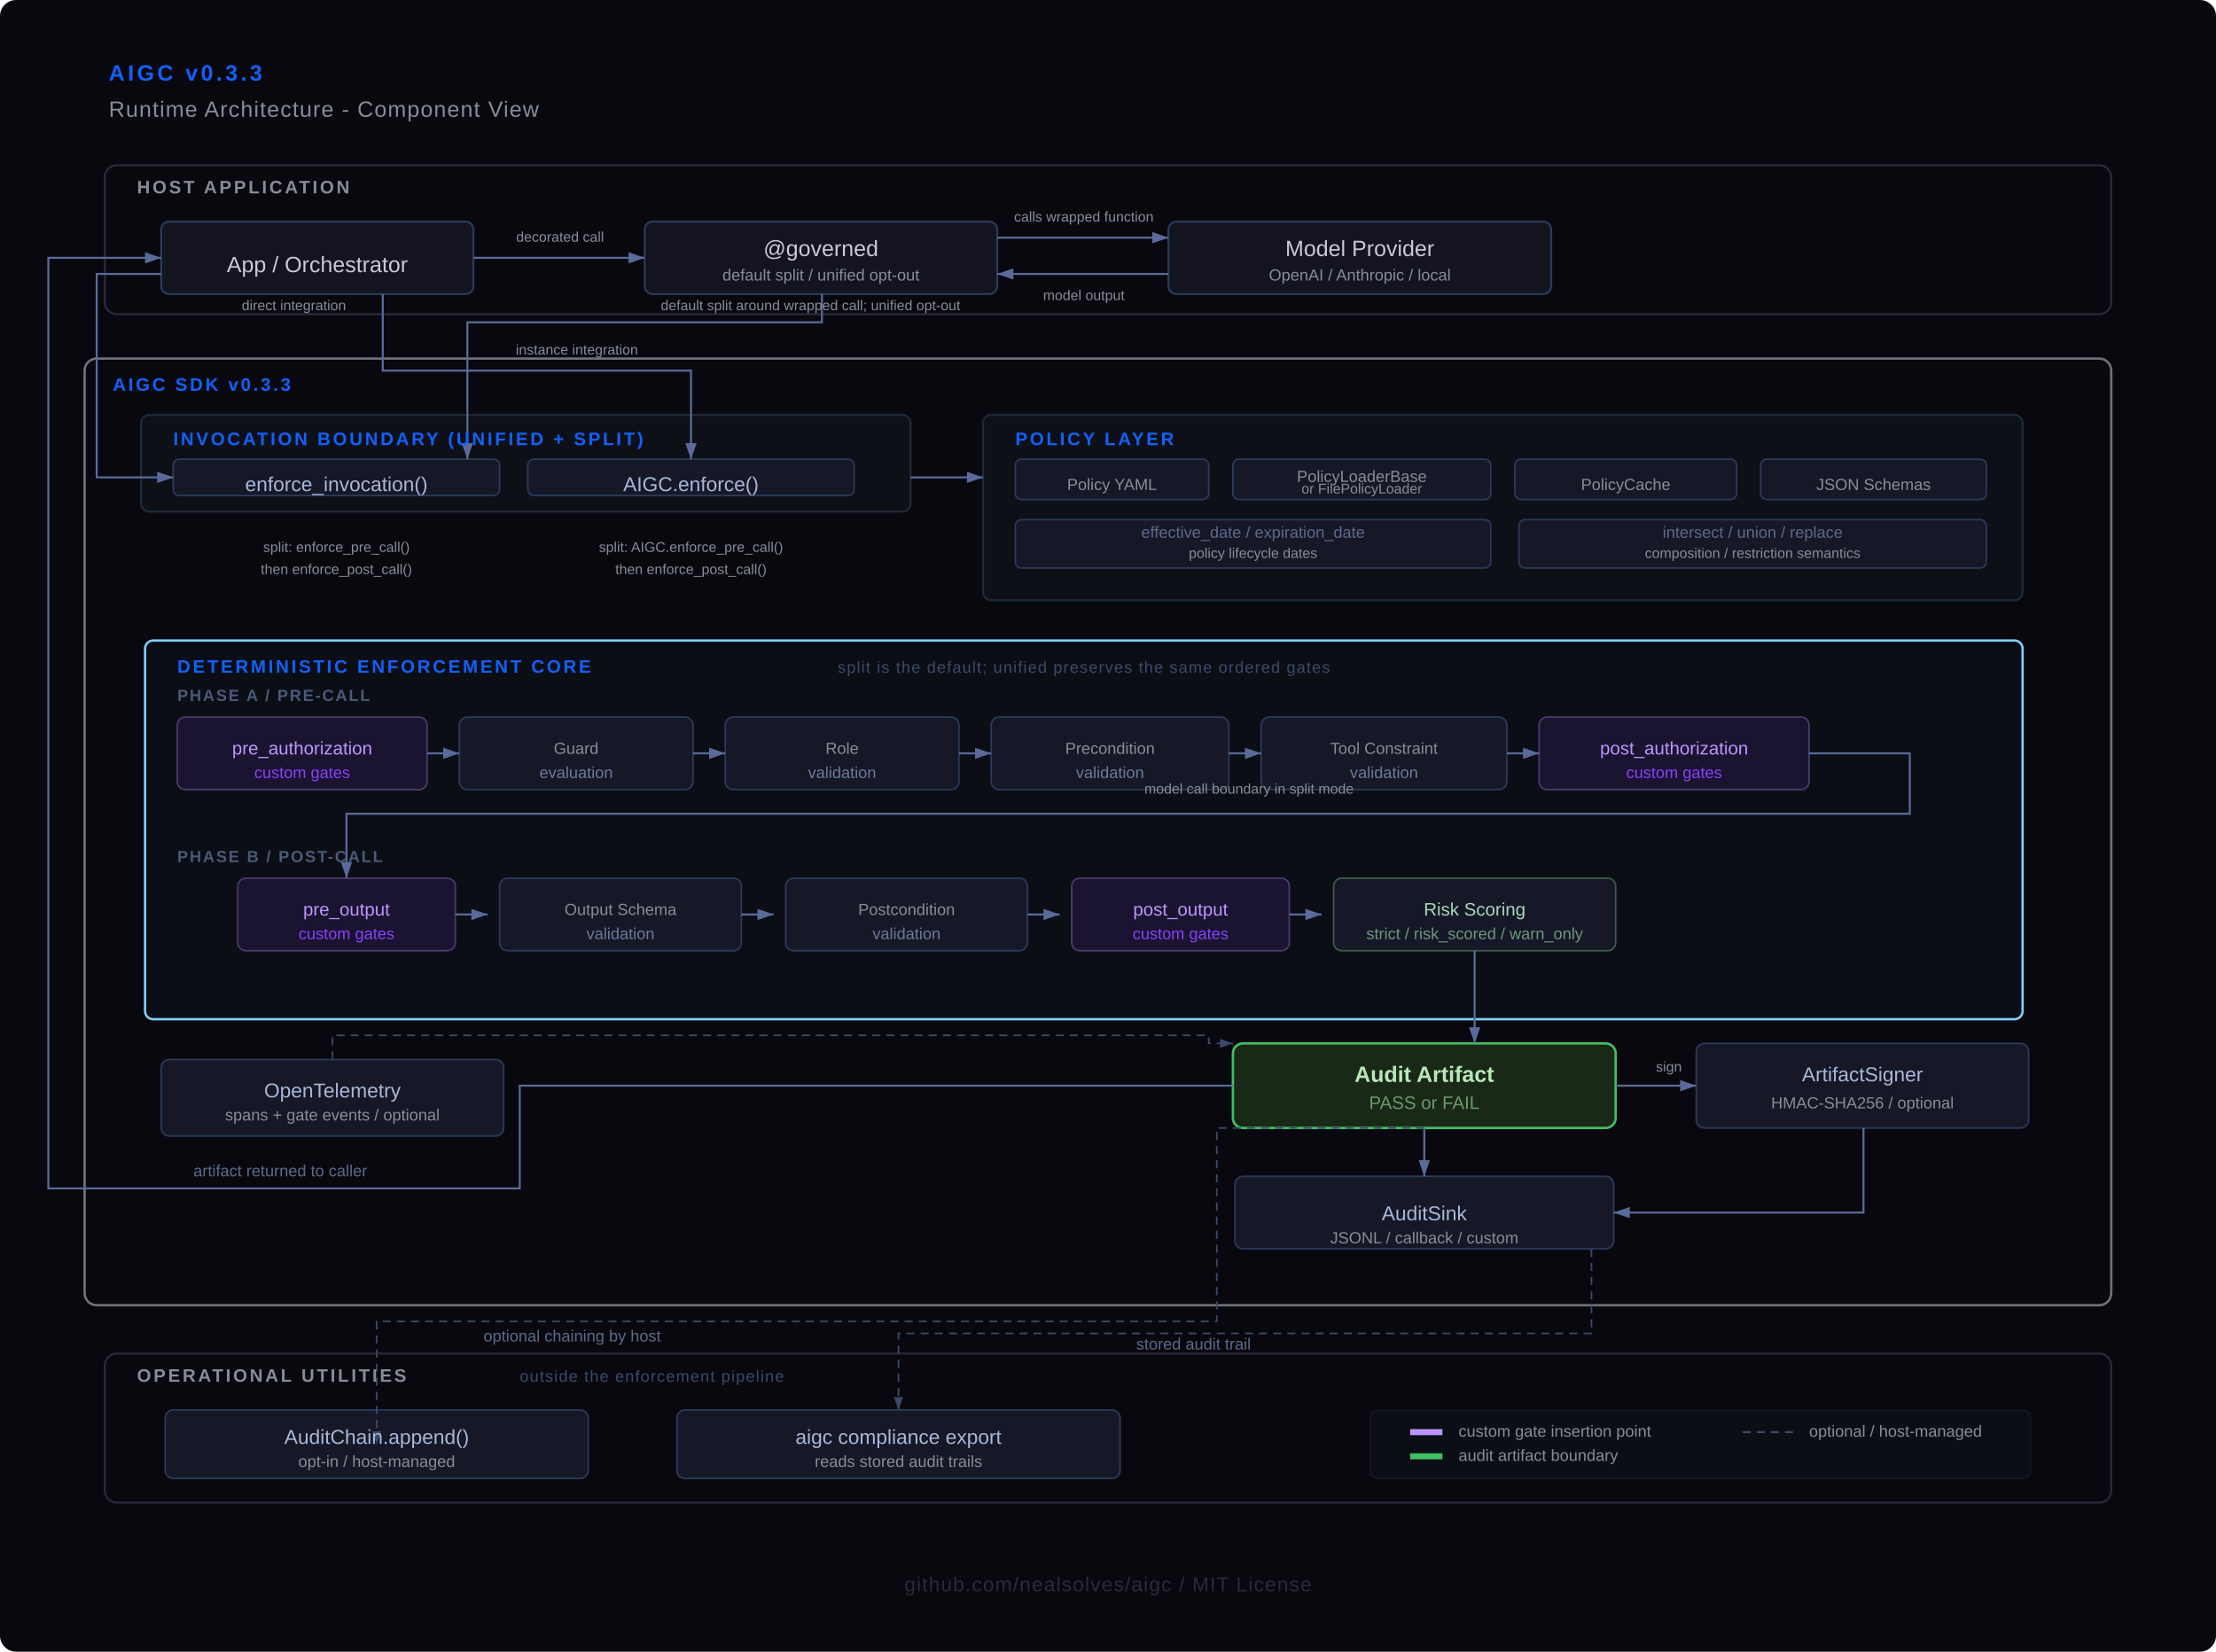
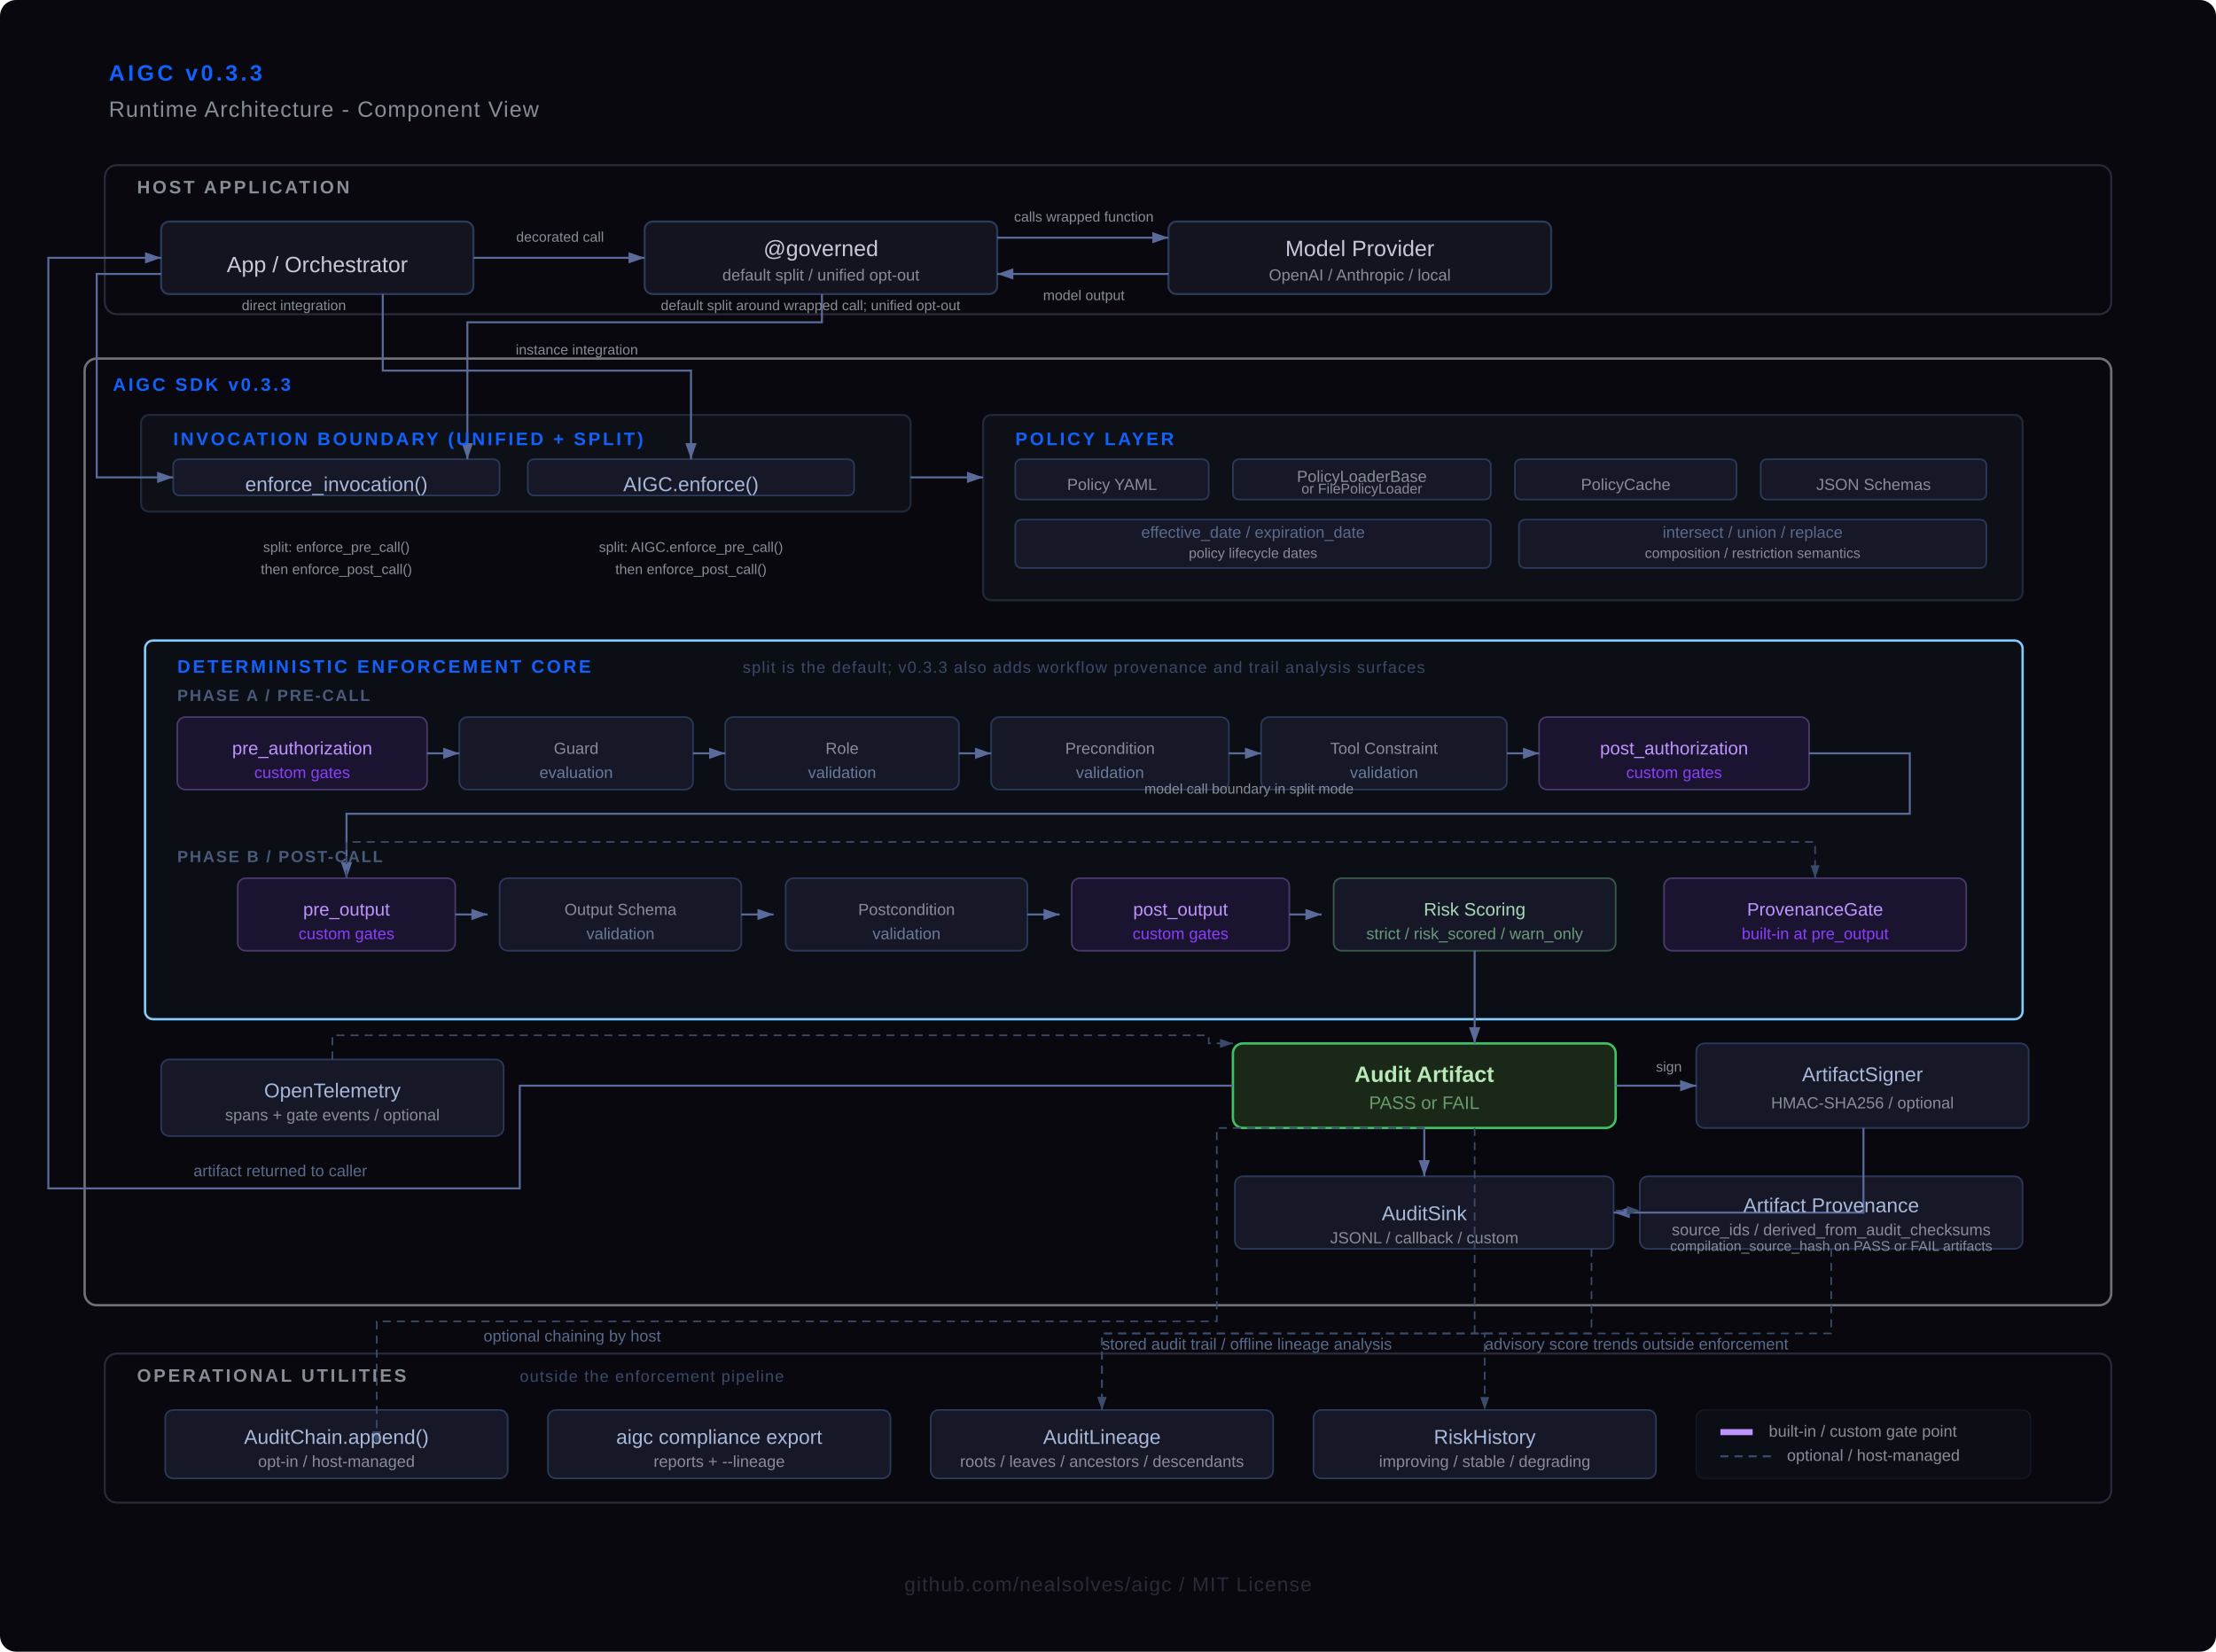
<svg xmlns="http://www.w3.org/2000/svg" viewBox="0 0 1100 820">
  <defs>
    <style>
      svg {
        font-family: 'IBM Plex Sans', Arial, sans-serif;
      }

      .mono {
        font-family: 'IBM Plex Mono', 'IBM Plex Sans', Arial, sans-serif;
      }

      .title {
        fill: #0f62fe;
        font-size: 11px;
        font-weight: 700;
        letter-spacing: 1.5px;
      }

      .subtitle {
        fill: #878d96;
        font-size: 11px;
        letter-spacing: 0.5px;
      }

      .section {
        fill: #878d96;
        font-size: 9px;
        font-weight: 600;
        letter-spacing: 1.2px;
      }

      .section-blue {
        fill: #0f62fe;
        font-size: 9px;
        font-weight: 700;
        letter-spacing: 1.2px;
      }

      .group-label {
        fill: #4a5a7a;
        font-size: 8px;
        font-weight: 600;
        letter-spacing: 0.8px;
      }

      .caption {
        fill: #5a6a8a;
        font-size: 8px;
      }

      .tiny {
        fill: #878d96;
        font-size: 7px;
      }

      .label {
        fill: #c8c8d8;
        font-size: 11px;
        font-weight: 500;
        text-anchor: middle;
        dominant-baseline: middle;
      }

      .label-mid {
        fill: #a8b8d8;
        font-size: 10px;
        font-weight: 500;
        text-anchor: middle;
        dominant-baseline: middle;
      }

      .detail {
        fill: #878d96;
        font-size: 8px;
        dominant-baseline: middle;
      }

      .detail-mid {
        fill: #6a7a9a;
        font-size: 8px;
        dominant-baseline: middle;
      }

      .note {
        fill: #3a4a6a;
        font-size: 8px;
        letter-spacing: 0.5px;
      }

      .host-wrap {
        fill: none;
        stroke: #2a2a3a;
        stroke-width: 1;
      }

      .host-box {
        fill: #141420;
        stroke: #2a3a5a;
        stroke-width: 1;
      }

      .sdk-wrap {
        fill: none;
        stroke: #c1c7cd;
        stroke-opacity: 0.55;
        stroke-width: 1.2;
      }

      .inv-wrap,
      .policy-wrap {
        fill: #0e1018;
        stroke: #1e2a3a;
        stroke-width: 1;
      }

      .inv-box,
      .policy-box,
      .otel-box,
      .sink-box,
      .signer-box,
      .ops-box,
      .legend-box {
        fill: #161828;
        stroke: #2a3a5a;
        stroke-width: 0.8;
      }

      .core-wrap {
        fill: #0c0e16;
        stroke: #82cfff;
        stroke-width: 1.15;
      }

      .custom-box {
        fill: #1a1430;
        stroke: #4a3a6a;
        stroke-width: 0.8;
      }

      .risk-box {
        fill: #161828;
        stroke: #3a5a4a;
        stroke-width: 0.8;
      }

      .artifact-box {
        fill: #1a2818;
        stroke: #42be65;
        stroke-width: 1.2;
      }

      .ops-wrap {
        fill: none;
        stroke: #2a2a3a;
        stroke-width: 1;
      }

      .legend-wrap {
        fill: #0c0e16;
        stroke: #1a1a2a;
        stroke-width: 0.5;
      }

      .purple {
        fill: #be95ff;
        font-size: 9px;
        font-weight: 500;
        text-anchor: middle;
        dominant-baseline: middle;
      }

      .purple-sub {
        fill: #8a3ffc;
        font-size: 8px;
        text-anchor: middle;
        dominant-baseline: middle;
      }

      .green {
        fill: #b8e8b8;
        font-size: 11px;
        font-weight: 600;
        text-anchor: middle;
        dominant-baseline: middle;
      }

      .green-mid {
        fill: #a8d8b8;
        font-size: 9px;
        font-weight: 500;
        text-anchor: middle;
        dominant-baseline: middle;
      }

      .green-sub {
        fill: #6a9a6a;
        font-size: 9px;
        text-anchor: middle;
        dominant-baseline: middle;
      }

      .green-detail {
        fill: #6a9a7a;
        font-size: 8px;
        text-anchor: middle;
        dominant-baseline: middle;
      }

      .conn {
        fill: none;
        stroke: #5a6a9a;
        stroke-width: 1;
      }

      .conn-dim {
        fill: none;
        stroke: #3a4a6a;
        stroke-width: 0.8;
        stroke-dasharray: 4 3;
      }

      .legend-purple {
        stroke: #be95ff;
        stroke-width: 3;
      }

      .legend-dim {
        stroke: #3a4a6a;
        stroke-width: 1;
        stroke-dasharray: 4 3;
      }

      .legend-green {
        stroke: #42be65;
        stroke-width: 3;
      }

      .watermark {
        fill: #2a2a3a;
        font-size: 10px;
        letter-spacing: 0.5px;
      }
    </style>
    <marker id="arrow" viewBox="0 0 10 7" refX="10" refY="3.5" markerWidth="8" markerHeight="6" orient="auto">
      <path d="M0 0 L10 3.5 L0 7 z" fill="#5a6a9a" />
    </marker>
    <marker id="arrow-dim" viewBox="0 0 10 7" refX="10" refY="3.5" markerWidth="8" markerHeight="6" orient="auto">
      <path d="M0 0 L10 3.5 L0 7 z" fill="#3a4a6a" />
    </marker>
  </defs>
  <rect width="1100" height="820" fill="#08080e" rx="8" />
  <text class="title mono" x="54" y="40">AIGC v0.3.3</text>
  <text class="subtitle mono" x="54" y="58">Runtime Architecture - Component View</text>
  <rect class="host-wrap" x="52" y="82" width="996" height="74" rx="6" />
  <rect class="sdk-wrap" x="42" y="178" width="1006" height="470" rx="6" />
  <rect class="inv-wrap" x="70" y="206" width="382" height="48" rx="4" />
  <rect class="policy-wrap" x="488" y="206" width="516" height="92" rx="4" />
  <rect class="core-wrap" x="72" y="318" width="932" height="188" rx="4" />
  <rect class="otel-box" x="80" y="526" width="170" height="38" rx="4" />
  <rect class="artifact-box" x="612" y="518" width="190" height="42" rx="5" />
  <rect class="signer-box" x="842" y="518" width="165" height="42" rx="4" />
  <rect class="sink-box" x="613" y="584" width="188" height="36" rx="4" />
  <rect class="ops-wrap" x="52" y="672" width="996" height="74" rx="6" />
  <rect class="host-box" x="80" y="110" width="155" height="36" rx="4" />
  <rect class="host-box" x="320" y="110" width="175" height="36" rx="4" />
  <rect class="host-box" x="580" y="110" width="190" height="36" rx="4" />
  <rect class="inv-box" x="86" y="228" width="162" height="18" rx="3" />
  <rect class="inv-box" x="262" y="228" width="162" height="18" rx="3" />
  <rect class="policy-box" x="504" y="228" width="96" height="20" rx="3" />
  <rect class="policy-box" x="612" y="228" width="128" height="20" rx="3" />
  <rect class="policy-box" x="752" y="228" width="110" height="20" rx="3" />
  <rect class="policy-box" x="874" y="228" width="112" height="20" rx="3" />
  <rect class="policy-box" x="504" y="258" width="236" height="24" rx="3" />
  <rect class="policy-box" x="754" y="258" width="232" height="24" rx="3" />
  <rect class="custom-box" x="88" y="356" width="124" height="36" rx="4" />
  <rect class="inv-box" x="228" y="356" width="116" height="36" rx="4" />
  <rect class="inv-box" x="360" y="356" width="116" height="36" rx="4" />
  <rect class="inv-box" x="492" y="356" width="118" height="36" rx="4" />
  <rect class="inv-box" x="626" y="356" width="122" height="36" rx="4" />
  <rect class="custom-box" x="764" y="356" width="134" height="36" rx="4" />
  <rect class="custom-box" x="118" y="436" width="108" height="36" rx="4" />
  <rect class="inv-box" x="248" y="436" width="120" height="36" rx="4" />
  <rect class="inv-box" x="390" y="436" width="120" height="36" rx="4" />
  <rect class="custom-box" x="532" y="436" width="108" height="36" rx="4" />
  <rect class="risk-box" x="662" y="436" width="140" height="36" rx="4" />
-   <rect class="ops-box" x="82" y="700" width="210" height="34" rx="4" />
-   <rect class="ops-box" x="336" y="700" width="220" height="34" rx="4" />
-   <rect class="legend-wrap" x="680" y="700" width="328" height="34" rx="4" />
+   <rect class="custom-box" x="826" y="436" width="150" height="36" rx="4" />
+   <rect class="ops-box" x="814" y="584" width="190" height="36" rx="4" />
+   <rect class="ops-box" x="82" y="700" width="170" height="34" rx="4" />
+   <rect class="ops-box" x="272" y="700" width="170" height="34" rx="4" />
+   <rect class="ops-box" x="462" y="700" width="170" height="34" rx="4" />
+   <rect class="ops-box" x="652" y="700" width="170" height="34" rx="4" />
+   <rect class="legend-wrap" x="842" y="700" width="166" height="34" rx="4" />
  <g id="connectors">
    <line class="conn" x1="235" y1="128" x2="320" y2="128" marker-end="url(#arrow)" />
    <line class="conn" x1="495" y1="118" x2="580" y2="118" marker-end="url(#arrow)" />
    <line class="conn" x1="580" y1="136" x2="495" y2="136" marker-end="url(#arrow)" />
    <polyline class="conn" points="80,136 48,136 48,237 86,237" marker-end="url(#arrow)" />
    <polyline class="conn" points="190,146 190,184 343,184 343,228" marker-end="url(#arrow)" />
    <polyline class="conn" points="408,146 408,160 232,160 232,228" marker-end="url(#arrow)" />
    <line class="conn" x1="452" y1="237" x2="488" y2="237" marker-end="url(#arrow)" />
    <line class="conn" x1="212" y1="374" x2="228" y2="374" marker-end="url(#arrow)" />
    <line class="conn" x1="344" y1="374" x2="360" y2="374" marker-end="url(#arrow)" />
    <line class="conn" x1="476" y1="374" x2="492" y2="374" marker-end="url(#arrow)" />
    <line class="conn" x1="610" y1="374" x2="626" y2="374" marker-end="url(#arrow)" />
    <line class="conn" x1="748" y1="374" x2="764" y2="374" marker-end="url(#arrow)" />
    <polyline class="conn" points="898,374 948,374 948,404 172,404 172,436" marker-end="url(#arrow)" />
    <line class="conn" x1="226" y1="454" x2="242" y2="454" marker-end="url(#arrow)" />
    <line class="conn" x1="368" y1="454" x2="384" y2="454" marker-end="url(#arrow)" />
    <line class="conn" x1="510" y1="454" x2="526" y2="454" marker-end="url(#arrow)" />
    <line class="conn" x1="640" y1="454" x2="656" y2="454" marker-end="url(#arrow)" />
    <line class="conn" x1="732" y1="472" x2="732" y2="518" marker-end="url(#arrow)" />
    <line class="conn" x1="802" y1="539" x2="842" y2="539" marker-end="url(#arrow)" />
    <line class="conn" x1="707" y1="560" x2="707" y2="584" marker-end="url(#arrow)" />
    <polyline class="conn" points="925,560 925,602 801,602" marker-end="url(#arrow)" />
    <polyline class="conn" points="612,539 258,539 258,590 24,590 24,128 80,128" marker-end="url(#arrow)" />
    <polyline class="conn-dim" points="165,526 165,514 600,514 600,518 612,518" marker-end="url(#arrow-dim)" />
    <polyline class="conn-dim" points="707,560 604,560 604,656 187,656 187,717" marker-end="url(#arrow-dim)" />
-     <polyline class="conn-dim" points="790,620 790,662 446,662 446,700" marker-end="url(#arrow-dim)" />
+     <polyline class="conn-dim" points="172,436 172,418 901,418 901,436" marker-end="url(#arrow-dim)" />
+     <line class="conn-dim" x1="802" y1="601" x2="814" y2="601" marker-end="url(#arrow-dim)" />
+     <polyline class="conn-dim" points="790,620 790,662 547,662 547,700" marker-end="url(#arrow-dim)" />
+     <polyline class="conn-dim" points="909,620 909,662 547,662 547,700" marker-end="url(#arrow-dim)" />
+     <polyline class="conn-dim" points="732,560 732,662 737,662 737,700" marker-end="url(#arrow-dim)" />
  </g>
  <g id="labels">
    <text class="section mono" x="68" y="96">HOST APPLICATION</text>
    <text class="label" x="157.5" y="132" text-anchor="middle">App / Orchestrator</text>
    <text class="label mono" x="407.5" y="124" text-anchor="middle">@governed</text>
    <text class="detail" x="407.5" y="137" text-anchor="middle">default split / unified opt-out</text>
    <text class="label" x="675" y="124" text-anchor="middle">Model Provider</text>
    <text class="detail" x="675" y="137" text-anchor="middle">OpenAI / Anthropic / local</text>
    <text class="tiny" x="278" y="120" text-anchor="middle">decorated call</text>
    <text class="tiny" x="538" y="110" text-anchor="middle">calls wrapped function</text>
    <text class="tiny" x="538" y="149" text-anchor="middle">model output</text>
    <text class="section-blue mono" x="56" y="194">AIGC SDK v0.3.3</text>
    <text class="tiny" x="120" y="154">direct integration</text>
    <text class="tiny" x="256" y="176">instance integration</text>
    <text class="tiny" x="328" y="154">default split around wrapped call; unified opt-out</text>
    <text class="section-blue mono" x="86" y="221">INVOCATION BOUNDARY (UNIFIED + SPLIT)</text>
    <text class="label-mid mono" x="167" y="241" text-anchor="middle">enforce_invocation()</text>
    <text class="label-mid mono" x="343" y="241" text-anchor="middle">AIGC.enforce()</text>
    <text class="tiny" x="167" y="274" text-anchor="middle">split: enforce_pre_call()</text>
    <text class="tiny" x="167" y="285" text-anchor="middle">then enforce_post_call()</text>
    <text class="tiny" x="343" y="274" text-anchor="middle">split: AIGC.enforce_pre_call()</text>
    <text class="tiny" x="343" y="285" text-anchor="middle">then enforce_post_call()</text>
    <text class="section-blue mono" x="504" y="221">POLICY LAYER</text>
    <text class="detail" x="552" y="241" text-anchor="middle">Policy YAML</text>
    <text class="detail" x="676" y="237" text-anchor="middle">PolicyLoaderBase</text>
    <text class="tiny" x="676" y="245" text-anchor="middle">or FilePolicyLoader</text>
    <text class="detail" x="807" y="241" text-anchor="middle">PolicyCache</text>
    <text class="detail" x="930" y="241" text-anchor="middle">JSON Schemas</text>
    <text class="caption mono" x="622" y="267" text-anchor="middle">effective_date / expiration_date</text>
    <text class="tiny" x="622" y="277" text-anchor="middle">policy lifecycle dates</text>
    <text class="caption mono" x="870" y="267" text-anchor="middle">intersect / union / replace</text>
    <text class="tiny" x="870" y="277" text-anchor="middle">composition / restriction semantics</text>
    <text class="section-blue mono" x="88" y="334">DETERMINISTIC ENFORCEMENT CORE</text>
-     <text class="note" x="538" y="334" text-anchor="middle">split is the default; unified preserves the same ordered gates</text>
+     <text class="note" x="538" y="334" text-anchor="middle">split is the default; v0.3.3 also adds workflow provenance and trail analysis surfaces</text>
    <text class="group-label mono" x="88" y="348">PHASE A / PRE-CALL</text>
    <text class="group-label mono" x="88" y="428">PHASE B / POST-CALL</text>
    <text class="tiny" x="620" y="394" text-anchor="middle">model call boundary in split mode</text>
    <text class="purple mono" x="150" y="372" text-anchor="middle">pre_authorization</text>
    <text class="purple-sub" x="150" y="384" text-anchor="middle">custom gates</text>
    <text class="detail" x="286" y="372" text-anchor="middle">Guard</text>
    <text class="detail-mid" x="286" y="384" text-anchor="middle">evaluation</text>
    <text class="detail" x="418" y="372" text-anchor="middle">Role</text>
    <text class="detail-mid" x="418" y="384" text-anchor="middle">validation</text>
    <text class="detail" x="551" y="372" text-anchor="middle">Precondition</text>
    <text class="detail-mid" x="551" y="384" text-anchor="middle">validation</text>
    <text class="detail" x="687" y="372" text-anchor="middle">Tool Constraint</text>
    <text class="detail-mid" x="687" y="384" text-anchor="middle">validation</text>
    <text class="purple mono" x="831" y="372" text-anchor="middle">post_authorization</text>
    <text class="purple-sub" x="831" y="384" text-anchor="middle">custom gates</text>
    <text class="purple mono" x="172" y="452" text-anchor="middle">pre_output</text>
    <text class="purple-sub" x="172" y="464" text-anchor="middle">custom gates</text>
    <text class="detail" x="308" y="452" text-anchor="middle">Output Schema</text>
    <text class="detail-mid" x="308" y="464" text-anchor="middle">validation</text>
    <text class="detail" x="450" y="452" text-anchor="middle">Postcondition</text>
    <text class="detail-mid" x="450" y="464" text-anchor="middle">validation</text>
    <text class="purple mono" x="586" y="452" text-anchor="middle">post_output</text>
    <text class="purple-sub" x="586" y="464" text-anchor="middle">custom gates</text>
    <text class="green-mid" x="732" y="452" text-anchor="middle">Risk Scoring</text>
    <text class="green-detail" x="732" y="464" text-anchor="middle">strict / risk_scored / warn_only</text>
+     <text class="purple mono" x="901" y="452" text-anchor="middle">ProvenanceGate</text>
+     <text class="purple-sub" x="901" y="464" text-anchor="middle">built-in at pre_output</text>
    <text class="label-mid" x="165" y="542" text-anchor="middle">OpenTelemetry</text>
    <text class="detail" x="165" y="554" text-anchor="middle">spans + gate events / optional</text>
    <text class="green" x="707" y="534" text-anchor="middle">Audit Artifact</text>
    <text class="green-sub" x="707" y="548" text-anchor="middle">PASS or FAIL</text>
    <text class="label-mid" x="924.5" y="534" text-anchor="middle">ArtifactSigner</text>
    <text class="detail mono" x="924.5" y="548" text-anchor="middle">HMAC-SHA256 / optional</text>
    <text class="tiny" x="822" y="532">sign</text>
    <text class="label-mid" x="707" y="603" text-anchor="middle">AuditSink</text>
    <text class="detail" x="707" y="615" text-anchor="middle">JSONL / callback / custom</text>
+     <text class="label-mid" x="909" y="599" text-anchor="middle">Artifact Provenance</text>
+     <text class="detail mono" x="909" y="611" text-anchor="middle">source_ids / derived_from_audit_checksums</text>
+     <text class="tiny" x="909" y="621" text-anchor="middle">compilation_source_hash on PASS or FAIL artifacts</text>
    <text class="caption" x="96" y="584">artifact returned to caller</text>
    <text class="caption" x="240" y="666">optional chaining by host</text>
-     <text class="caption" x="564" y="670">stored audit trail</text>
+     <text class="caption" x="547" y="670">stored audit trail / offline lineage analysis</text>
+     <text class="caption" x="737" y="670">advisory score trends outside enforcement</text>
    <text class="section mono" x="68" y="686">OPERATIONAL UTILITIES</text>
    <text class="note" x="258" y="686">outside the enforcement pipeline</text>
-     <text class="label-mid mono" x="187" y="714" text-anchor="middle">AuditChain.append()</text>
-     <text class="detail" x="187" y="726" text-anchor="middle">opt-in / host-managed</text>
-     <text class="label-mid mono" x="446" y="714" text-anchor="middle">aigc compliance export</text>
-     <text class="detail" x="446" y="726" text-anchor="middle">reads stored audit trails</text>
-     <line class="legend-purple" x1="700" y1="711" x2="716" y2="711" />
-     <text class="detail" x="724" y="711">custom gate insertion point</text>
-     <line class="legend-dim" x1="865" y1="711" x2="890" y2="711" />
-     <text class="detail" x="898" y="711">optional / host-managed</text>
-     <line class="legend-green" x1="700" y1="723" x2="716" y2="723" />
-     <text class="detail" x="724" y="723">audit artifact boundary</text>
+     <text class="label-mid mono" x="167" y="714" text-anchor="middle">AuditChain.append()</text>
+     <text class="detail" x="167" y="726" text-anchor="middle">opt-in / host-managed</text>
+     <text class="label-mid mono" x="357" y="714" text-anchor="middle">aigc compliance export</text>
+     <text class="detail" x="357" y="726" text-anchor="middle">reports + --lineage</text>
+     <text class="label-mid" x="547" y="714" text-anchor="middle">AuditLineage</text>
+     <text class="detail" x="547" y="726" text-anchor="middle">roots / leaves / ancestors / descendants</text>
+     <text class="label-mid" x="737" y="714" text-anchor="middle">RiskHistory</text>
+     <text class="detail" x="737" y="726" text-anchor="middle">improving / stable / degrading</text>
+     <line class="legend-purple" x1="854" y1="711" x2="870" y2="711" />
+     <text class="detail" x="878" y="711">built-in / custom gate point</text>
+     <line class="legend-dim" x1="854" y1="723" x2="879" y2="723" />
+     <text class="detail" x="887" y="723">optional / host-managed</text>
    <text class="watermark mono" x="550" y="790" text-anchor="middle">github.com/nealsolves/aigc / MIT License</text>
  </g>
</svg>
